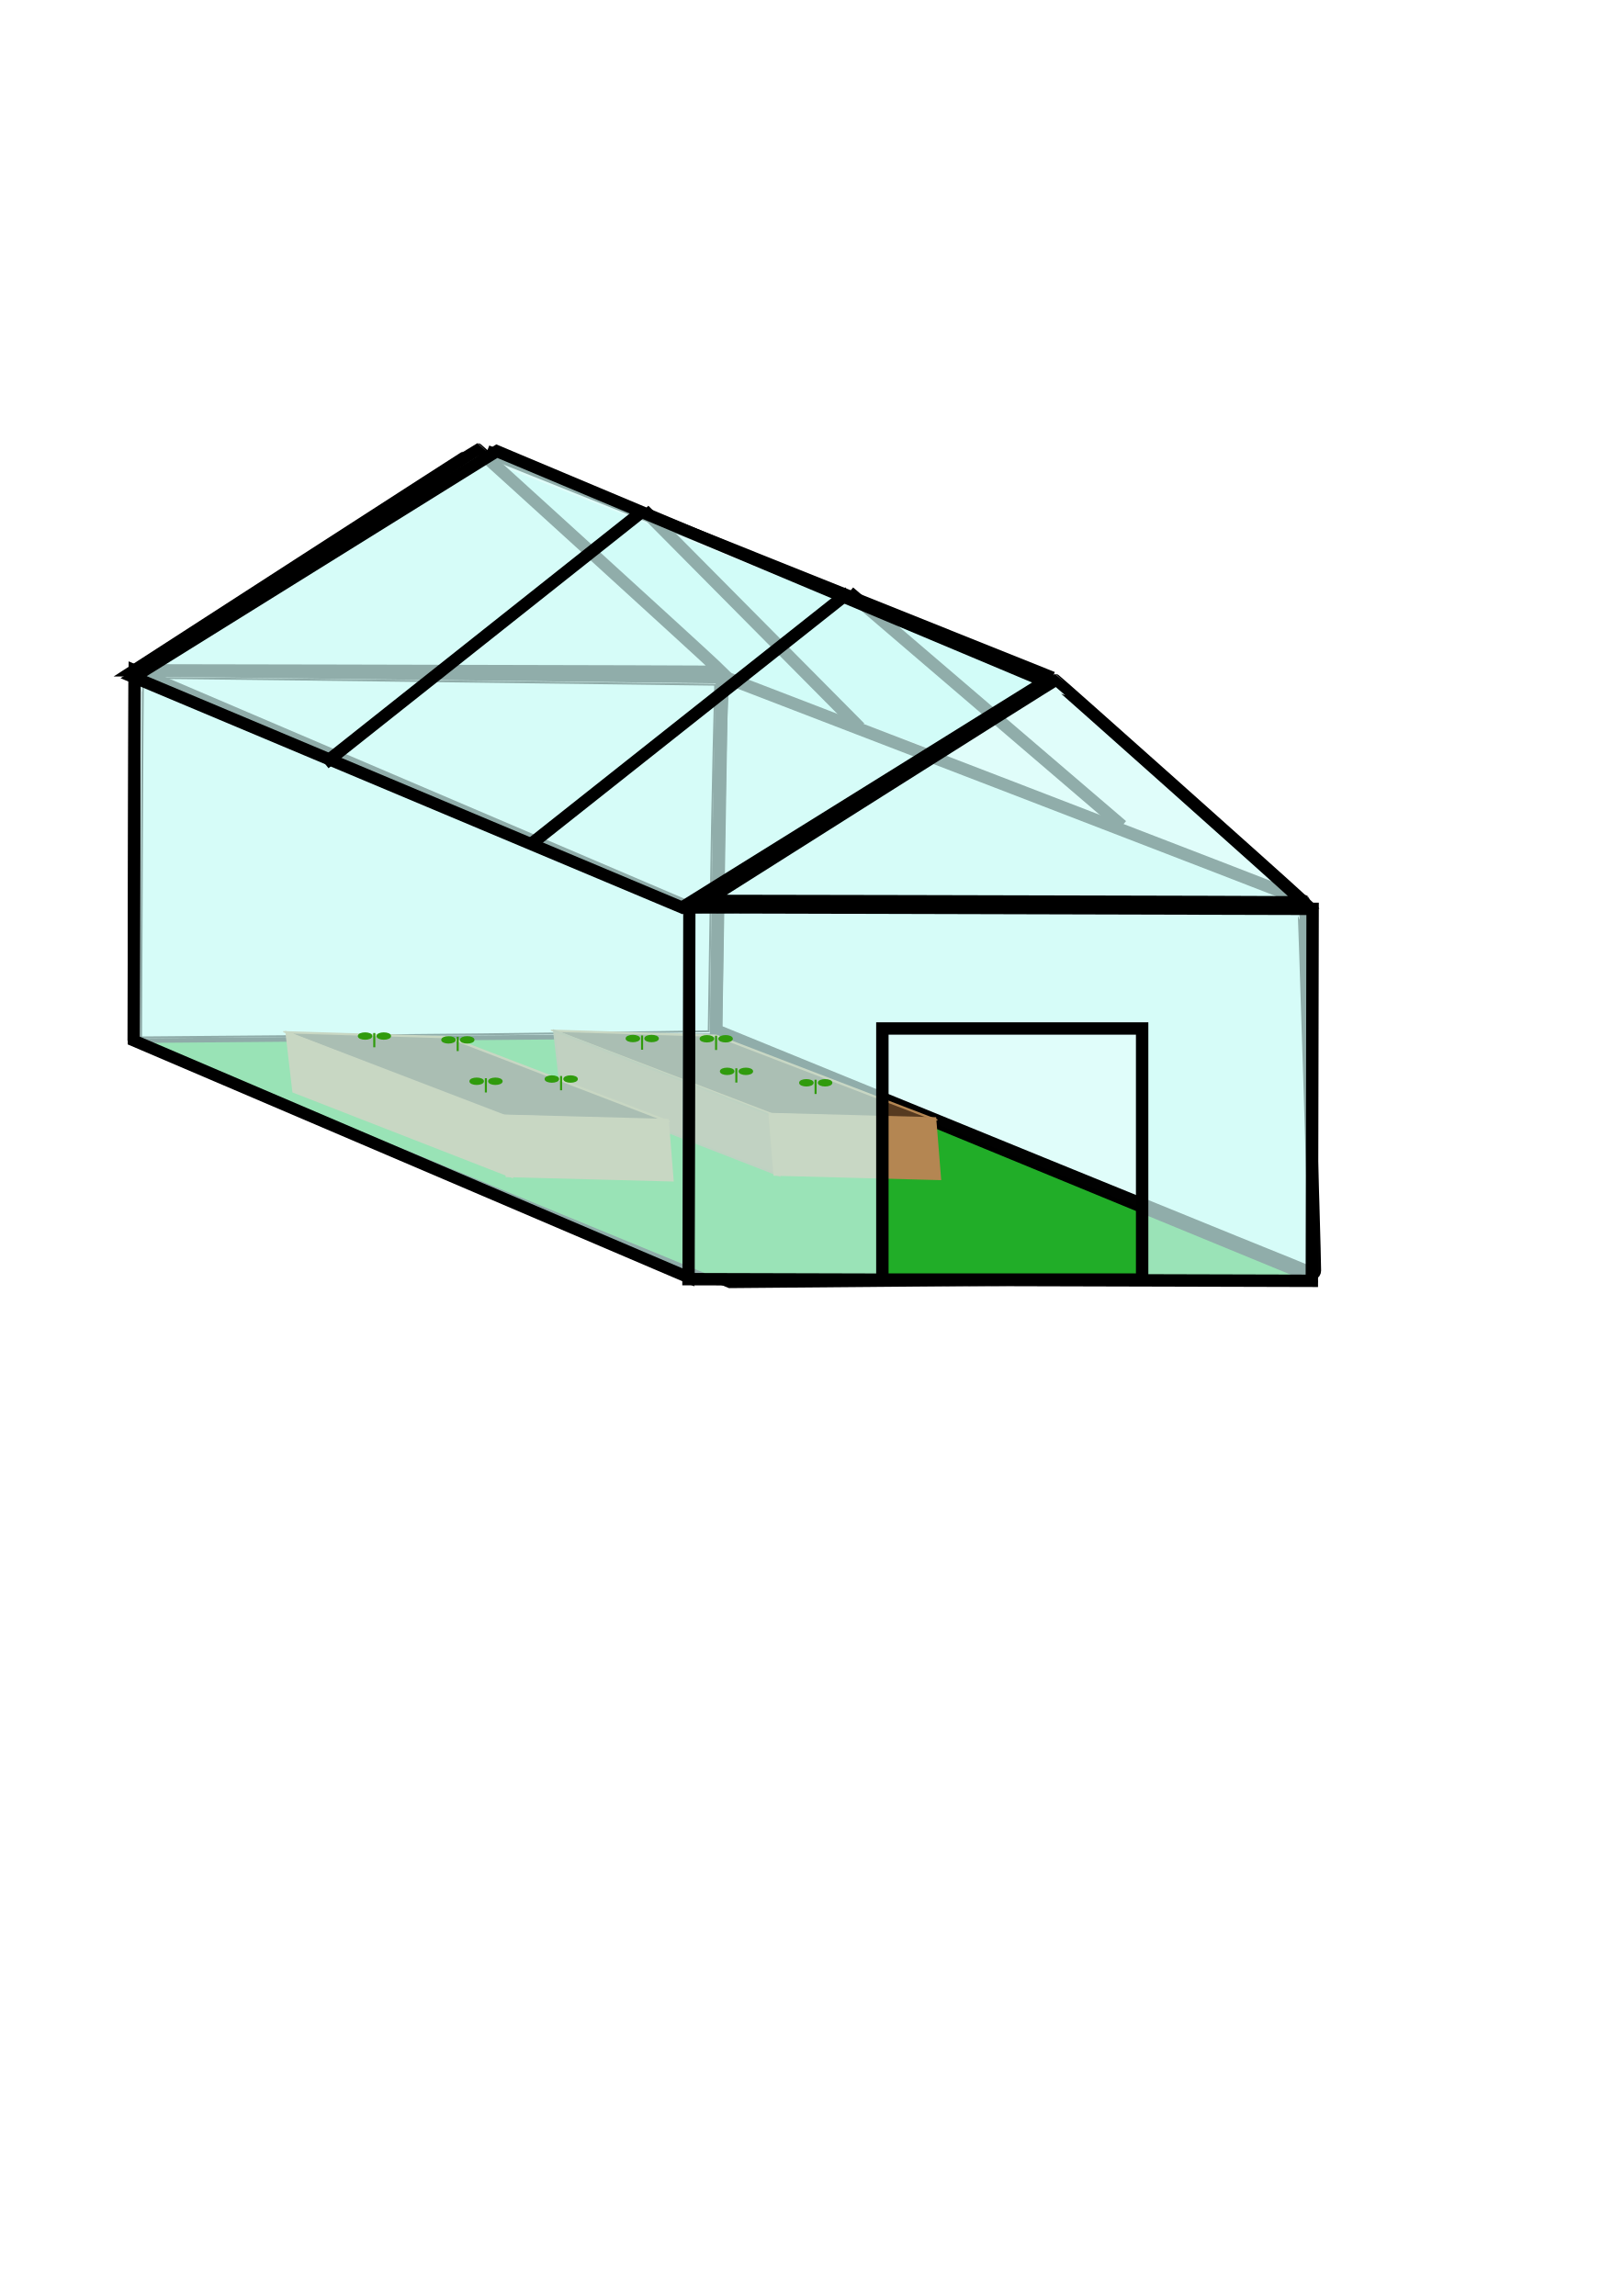
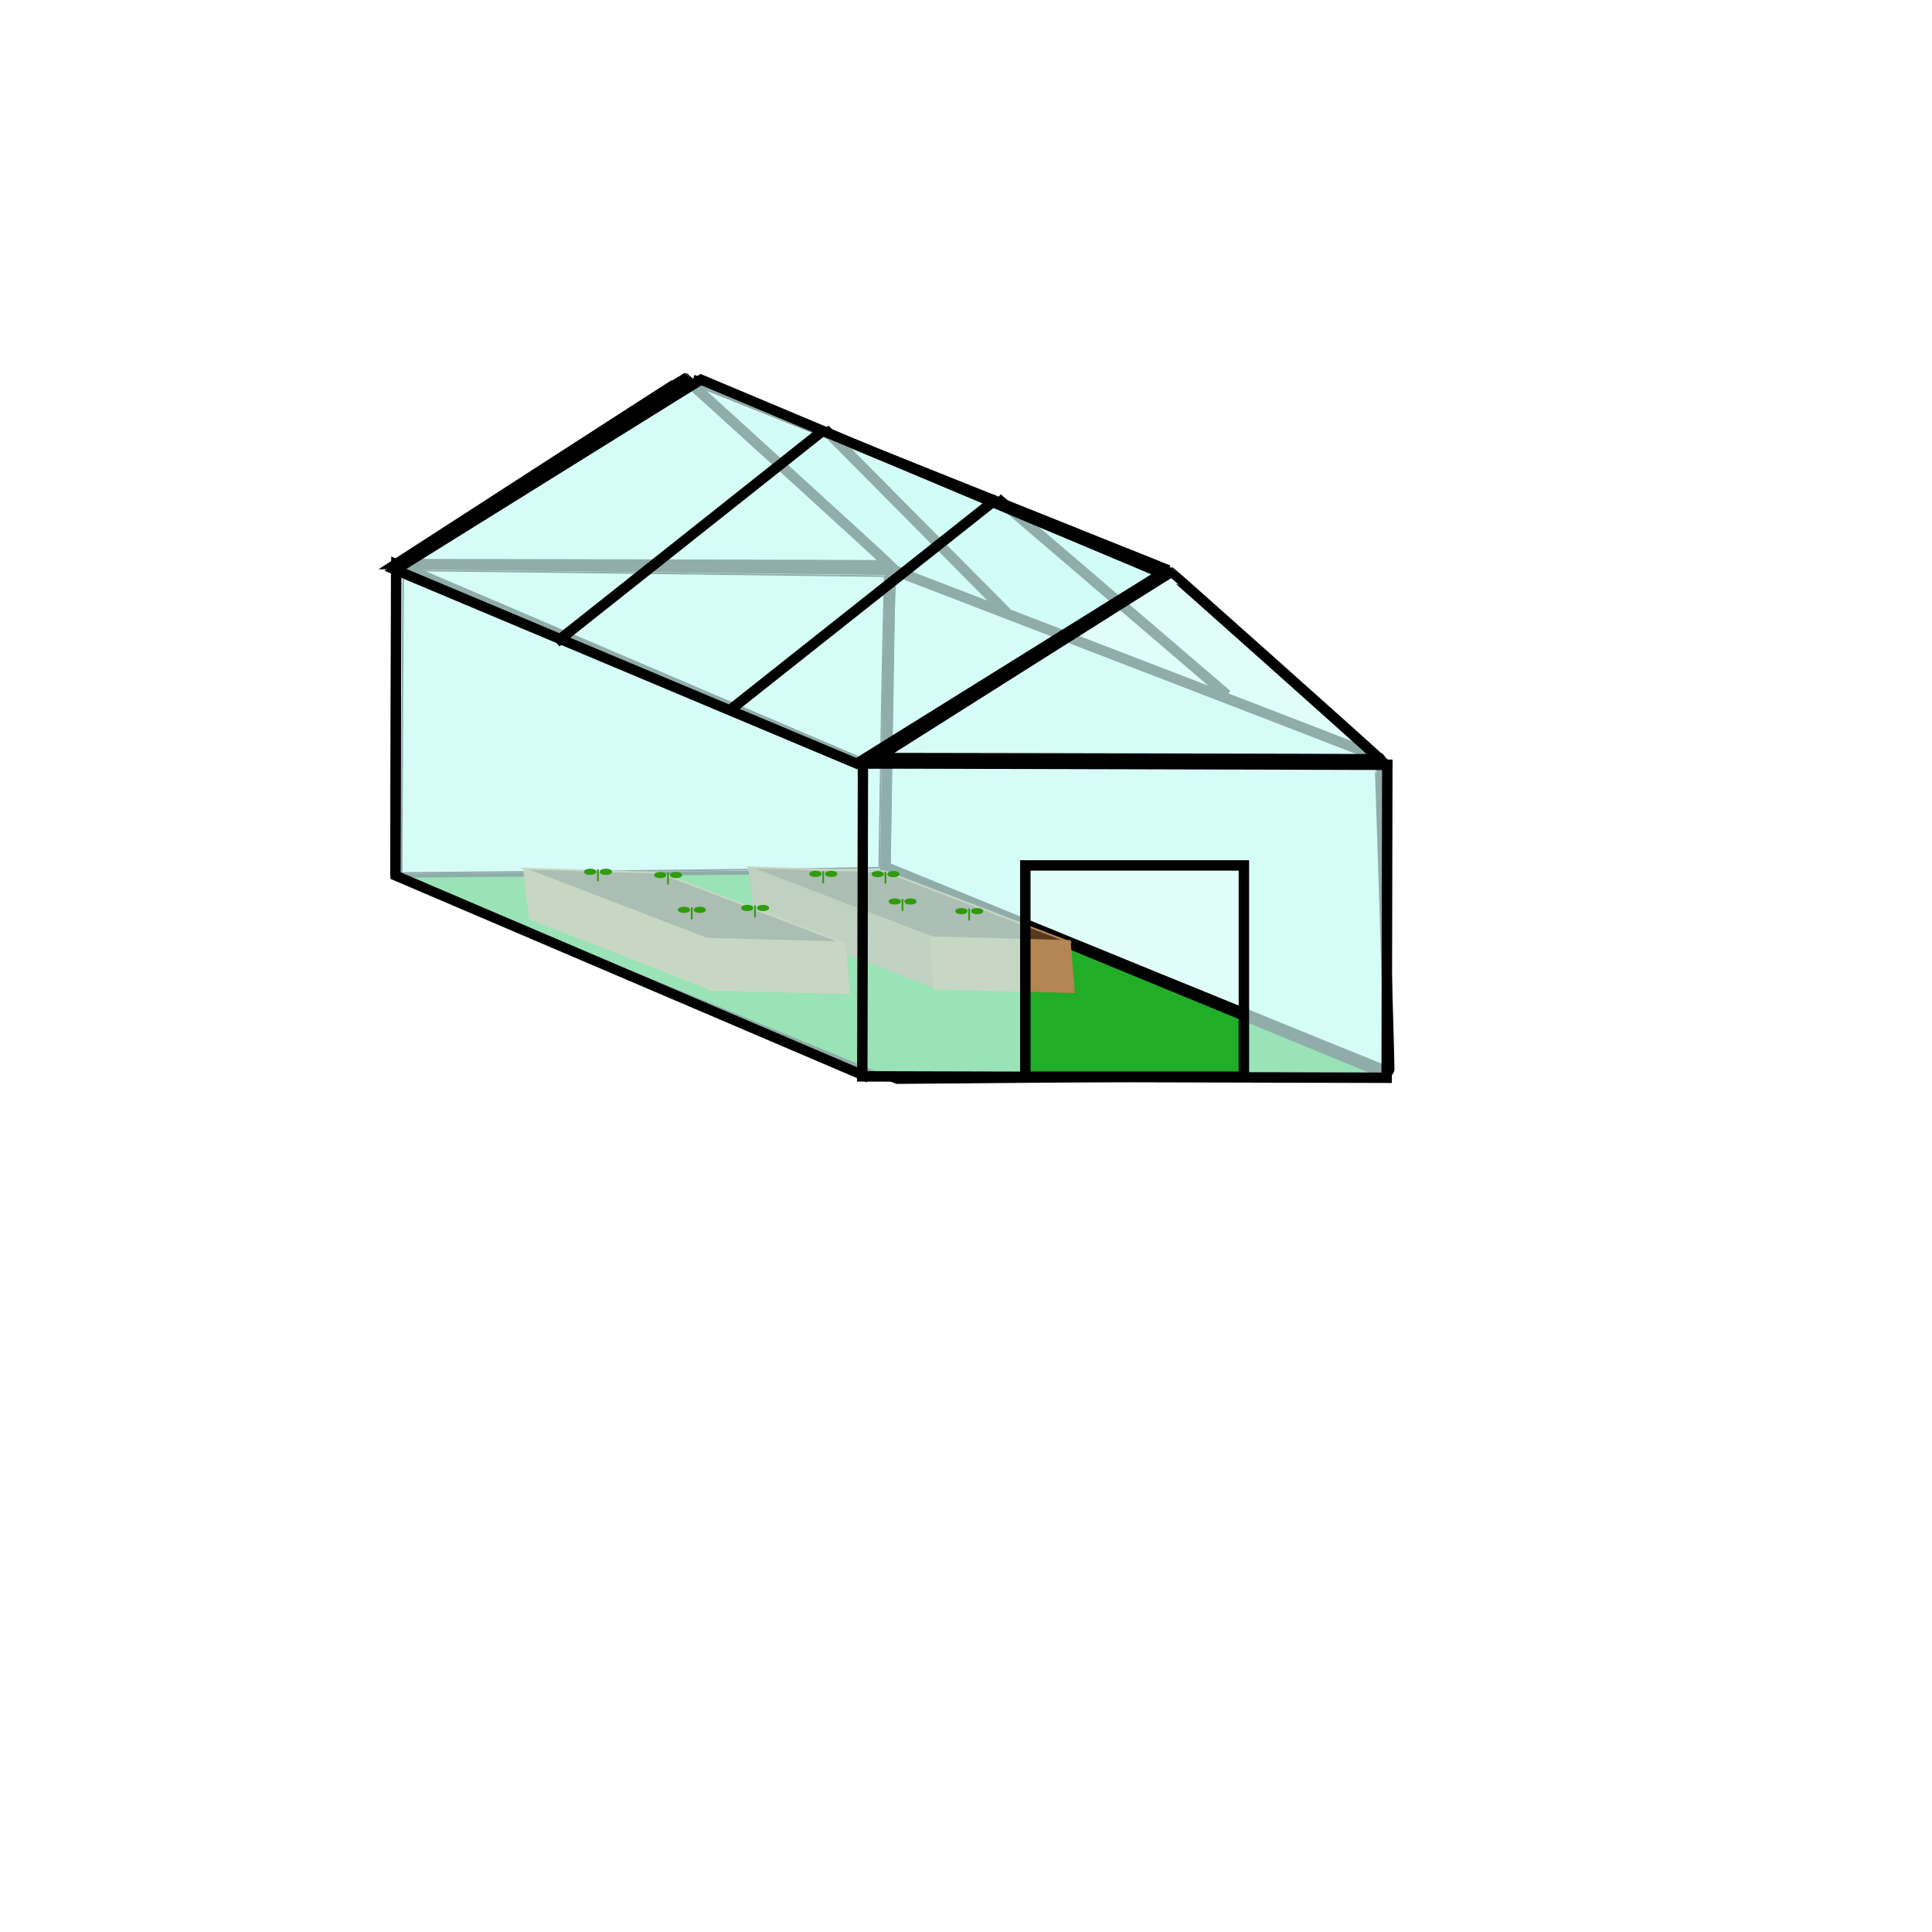
- <svg xmlns="http://www.w3.org/2000/svg" width="210mm" height="297mm" viewBox="0 0 210 297" version="1.1" id="svg23115">
+ <svg xmlns="http://www.w3.org/2000/svg" width="210mm" height="210mm" viewBox="0 0 210 297" version="1.1" id="svg23115">
  <defs id="defs23112" />
  <g id="layer1">
    <path style="opacity:0.995;fill:#d2fcfa;fill-opacity:1;stroke:#000000;stroke-width:0;stroke-miterlimit:4;stroke-dasharray:none;stroke-opacity:1" d="M 106.895,91.817 94.073,86.899 89.871,83.049 C 86.323,79.798 70.004,65.059 65.821,61.329 65.115,60.699 64.695,60.244 64.889,60.319 67.537,61.342 134.12,87.806 134.327,87.918 c 0.174,0.094 -0.475,0.606 -1.644,1.296 -1.062,0.627 -4.248,2.587 -7.079,4.356 -2.831,1.768 -5.314,3.204 -5.518,3.19 -0.204,-0.014 -6.14,-2.238 -13.193,-4.943 z" id="path40812" />
    <path style="opacity:0.995;fill:#d2fcf8;fill-opacity:0.68;stroke:#000000;stroke-width:1.6;stroke-miterlimit:4;stroke-dasharray:none;stroke-opacity:1" d="M 134.911,150.551 C 115.855,142.77 98.542,135.7 96.439,134.841 l -3.824,-1.562 0.251,-18.526 c 0.138,-10.189 0.345,-20.487 0.461,-22.883 l 0.21,-4.357 37.449,14.411 c 20.597,7.926 37.508,14.469 37.579,14.539 0.093,0.092 1.499,45.02 1.499,47.9 0,0.199 -0.114,0.356 -0.252,0.349 -0.139,-0.007 -15.844,-6.379 -34.9,-14.161 z" id="path35574" />
    <path style="opacity:0.995;fill:#d2fcf8;fill-opacity:0.68;stroke:#000000;stroke-width:0.93;stroke-miterlimit:4;stroke-dasharray:none;stroke-opacity:1" d="m 69.35,419.337 c 0.199,-48.32 0.477,-87.885 0.616,-87.924 0.347,-0.096 122.708,1.336 208.927,2.444 l 70.698,0.909 -0.778,31.572 c -0.428,17.365 -1.138,55.485 -1.578,84.712 l -0.8,53.139 -49.409,0.745 c -27.175,0.41 -89.601,1.085 -138.724,1.501 l -89.314,0.756 z" id="path36155" transform="scale(0.2645833)" />
    <path style="fill:none;stroke:#000000;stroke-width:1.6;stroke-linecap:butt;stroke-linejoin:miter;stroke-opacity:1;stroke-miterlimit:4;stroke-dasharray:none" d="m 93.372,87.608 -0.757,46.366 v 0" id="path29496" />
    <path style="fill:none;stroke:#000000;stroke-width:1.6;stroke-linecap:butt;stroke-linejoin:miter;stroke-opacity:1;stroke-miterlimit:4;stroke-dasharray:none" d="m 17.403,86.712 75.969,0.896 v 0" id="path29379" />
    <rect style="opacity:1;fill:#21ad28;fill-opacity:1;stroke:#000000;stroke-width:1.561;stroke-miterlimit:4;stroke-dasharray:none" id="rect28790" width="83.32" height="75.328" x="346.961" y="228.253" transform="matrix(0.9247691,0.3805288,-0.9999637,0.00852493,0,0)" />
    <g id="g36872" transform="translate(-155.7439,-41.26486)">
      <rect style="fill:#563a20;fill-opacity:1;stroke:#b48652;stroke-width:0.878;stroke-miterlimit:4;stroke-dasharray:none;stroke-opacity:1" id="rect36354" width="30.208" height="20.96" x="508.725" y="226.746" transform="matrix(0.9337064,0.3580396,-0.9995363,-0.03044925,0,0)" />
      <rect style="fill:#9d764b;fill-opacity:1;stroke:#92764b;stroke-width:0.309;stroke-miterlimit:4;stroke-dasharray:none;stroke-opacity:1" id="rect36356" width="30.3" height="7.744" x="232.765" y="90.654" transform="matrix(0.9316723,0.3632999,0.1163564,0.9932075,0,0)" />
      <rect style="fill:#b48652;fill-opacity:1;stroke:#b48652;stroke-width:0.559;stroke-miterlimit:4;stroke-dasharray:none;stroke-opacity:1" id="rect36358" width="21.144" height="7.607" x="241.109" y="179.742" transform="matrix(0.9996548,0.02627342,0.08011944,0.9967853,0,0)" ry="0" />
    </g>
    <g id="g31734" transform="matrix(0.6746374,0.01705172,0.02138667,0.5901155,-44.12308,114.4117)">
      <rect style="fill:#563a20;fill-opacity:1;stroke:#b48652;stroke-width:1.3;stroke-miterlimit:4;stroke-dasharray:none;stroke-opacity:1" id="rect31728" width="44.681" height="31.048" x="74.708" y="-81.466" transform="matrix(0.9235379,0.3835072,-0.9999824,-0.00593751,0,0)" />
      <rect style="fill:#b48652;fill-opacity:1;stroke:#b48652;stroke-width:0.487;stroke-miterlimit:4;stroke-dasharray:none;stroke-opacity:1" id="rect31730" width="44.831" height="13.041" x="131.362" y="-22.269" transform="matrix(0.9210337,0.3894829,0.07080575,0.9974901,0,0)" />
      <rect style="fill:#b48652;fill-opacity:1;stroke:#b48652;stroke-width:0.884;stroke-miterlimit:4;stroke-dasharray:none;stroke-opacity:1" id="rect31732" width="31.329" height="12.845" x="158.613" y="46.086" transform="matrix(0.9999993,0.00115245,0.03865638,0.9992526,0,0)" ry="0" />
    </g>
    <path id="rect26228" style="fill:#d2fcf8;fill-opacity:0.685;stroke:#000000;stroke-width:1.604;stroke-miterlimit:4;stroke-dasharray:none" d="m 89.147,117.351 -0.1,48.114 80.619,0.215 0.1,-48.114 z m 24.974,15.69 h 33.596 v 32.482 h -33.596 z" />
    <path style="fill:#d2fcf8;fill-opacity:0.685;stroke:#000000;stroke-width:1.6;stroke-miterlimit:4;stroke-dasharray:none" d="m 43.553,86.76 -26.15,-0.048 22.124,-14.292 c 12.168,-7.86 22.165,-14.292 22.214,-14.292 0.096,0 29.274,26.578 30.696,27.96 l 0.833,0.81 -11.784,-0.046 c -6.481,-0.025 -23.551,-0.067 -37.934,-0.093 z" id="path26770" />
    <rect style="fill:#d2fcf8;fill-opacity:0.68;stroke:#000000;stroke-width:1.67;stroke-miterlimit:4;stroke-dasharray:none" id="rect23198" width="78.013" height="47.883" x="19.127" y="79.2" transform="matrix(0.919645,0.3927506,-0.00236522,0.9999972,0,0)" />
    <path style="fill:none;stroke:#000000;stroke-width:1.6;stroke-linecap:butt;stroke-linejoin:miter;stroke-opacity:1;stroke-miterlimit:4;stroke-dasharray:none" d="M 17.403,86.712 17.29,134.617" id="path36036" />
    <path style="fill:none;stroke:#000000;stroke-width:1.6;stroke-linecap:butt;stroke-linejoin:miter;stroke-opacity:1;stroke-miterlimit:4;stroke-dasharray:none" d="m 89.147,117.351 79.506,-0.61" id="path40617" />
    <path style="fill:none;stroke:#000000;stroke-width:1.6;stroke-linecap:butt;stroke-linejoin:miter;stroke-opacity:1;stroke-miterlimit:4;stroke-dasharray:none" d="m 109.82,76.597 35.299,30.224" id="path40968" />
    <path style="fill:#d2fcf8;fill-opacity:0.685;stroke:#000000;stroke-width:1.615;stroke-miterlimit:4;stroke-dasharray:none" d="m 117.894,116.589 -26.684,-0.048 22.576,-14.278 c 12.417,-7.853 22.617,-14.278 22.668,-14.278 0.098,0 29.872,26.553 31.323,27.934 l 0.85,0.809 -12.025,-0.046 c -6.613,-0.025 -24.032,-0.067 -38.708,-0.093 z" id="path40699" />
    <path style="fill:none;stroke:#000000;stroke-width:1.6;stroke-linecap:butt;stroke-linejoin:miter;stroke-opacity:1;stroke-miterlimit:4;stroke-dasharray:none" d="M 62.985,58.371 136.122,87.672" id="path40734" />
    <path style="fill:none;stroke:#000000;stroke-width:1.6;stroke-linecap:butt;stroke-linejoin:miter;stroke-opacity:1;stroke-miterlimit:4;stroke-dasharray:none" d="M 83.288,65.984 111.205,94.132" id="path40970" />
    <rect style="fill:#d2fcf8;fill-opacity:0.685;stroke:#000000;stroke-width:1.915;stroke-miterlimit:4;stroke-dasharray:none" id="rect26332" width="55.331" height="76.921" x="35.443" y="-179.258" transform="matrix(-0.849026,0.528351,-0.9219585,-0.3872886,0,0)" />
    <path style="fill:none;stroke:#000000;stroke-width:1.6;stroke-linecap:butt;stroke-linejoin:miter;stroke-opacity:1;stroke-miterlimit:4;stroke-dasharray:none" d="M 41.99,98.746 83.288,65.984" id="path40964" />
    <path style="fill:none;stroke:#000000;stroke-width:1.6;stroke-linecap:butt;stroke-linejoin:miter;stroke-opacity:1;stroke-miterlimit:4;stroke-dasharray:none" d="M 68.753,109.128 109.82,76.597" id="path40966" />
    <path id="path41085" style="fill:#309b0d;fill-opacity:1;stroke:#309b0d;stroke-width:0.265px;stroke-linecap:butt;stroke-linejoin:miter;stroke-opacity:1" d="m 48.408,133.623 v 1.845 z m -1.19,0.051 a 0.81,0.344 0 0 0 -0.81,0.344 0.81,0.344 0 0 0 0.81,0.345 0.81,0.344 0 0 0 0.81,-0.345 0.81,0.344 0 0 0 -0.81,-0.344 z m 2.42,0 a 0.81,0.344 0 0 0 -0.81,0.344 0.81,0.344 0 0 0 0.81,0.345 0.81,0.344 0 0 0 0.81,-0.345 0.81,0.344 0 0 0 -0.81,-0.344 z" />
    <path id="path41944" style="fill:#309b0d;fill-opacity:1;stroke:#309b0d;stroke-width:0.265px;stroke-linecap:butt;stroke-linejoin:miter;stroke-opacity:1" d="m 59.196,134.119 v 1.845 z m -1.19,0.051 a 0.81,0.344 0 0 0 -0.81,0.344 0.81,0.344 0 0 0 0.81,0.345 0.81,0.344 0 0 0 0.81,-0.345 0.81,0.344 0 0 0 -0.81,-0.344 z m 2.42,0 a 0.81,0.344 0 0 0 -0.81,0.344 0.81,0.344 0 0 0 0.81,0.345 0.81,0.344 0 0 0 0.81,-0.345 0.81,0.344 0 0 0 -0.81,-0.344 z" />
    <path id="path41946" style="fill:#309b0d;fill-opacity:1;stroke:#309b0d;stroke-width:0.265px;stroke-linecap:butt;stroke-linejoin:miter;stroke-opacity:1" d="m 62.84,139.472 v 1.845 z m -1.19,0.051 a 0.81,0.344 0 0 0 -0.81,0.344 0.81,0.344 0 0 0 0.81,0.345 0.81,0.344 0 0 0 0.81,-0.345 0.81,0.344 0 0 0 -0.81,-0.344 z m 2.42,0 a 0.81,0.344 0 0 0 -0.81,0.344 0.81,0.344 0 0 0 0.81,0.345 0.81,0.344 0 0 0 0.81,-0.345 0.81,0.344 0 0 0 -0.81,-0.344 z" />
    <path id="path41948" style="fill:#309b0d;fill-opacity:1;stroke:#309b0d;stroke-width:0.265px;stroke-linecap:butt;stroke-linejoin:miter;stroke-opacity:1" d="m 72.566,139.183 v 1.845 z m -1.19,0.051 a 0.81,0.344 0 0 0 -0.81,0.344 0.81,0.344 0 0 0 0.81,0.345 0.81,0.344 0 0 0 0.81,-0.345 0.81,0.344 0 0 0 -0.81,-0.344 z m 2.42,0 a 0.81,0.344 0 0 0 -0.81,0.344 0.81,0.344 0 0 0 0.81,0.345 0.81,0.344 0 0 0 0.81,-0.345 0.81,0.344 0 0 0 -0.81,-0.344 z" />
    <path id="path41950" style="fill:#309b0d;fill-opacity:1;stroke:#309b0d;stroke-width:0.265px;stroke-linecap:butt;stroke-linejoin:miter;stroke-opacity:1" d="m 83.043,133.944 v 1.845 z m -1.19,0.051 a 0.81,0.344 0 0 0 -0.81,0.344 0.81,0.344 0 0 0 0.81,0.345 0.81,0.344 0 0 0 0.81,-0.345 0.81,0.344 0 0 0 -0.81,-0.344 z m 2.42,0 a 0.81,0.344 0 0 0 -0.81,0.344 0.81,0.344 0 0 0 0.81,0.345 0.81,0.344 0 0 0 0.81,-0.345 0.81,0.344 0 0 0 -0.81,-0.344 z" />
    <path id="path41952" style="fill:#309b0d;fill-opacity:1;stroke:#309b0d;stroke-width:0.265px;stroke-linecap:butt;stroke-linejoin:miter;stroke-opacity:1" d="m 92.614,133.974 v 1.845 z m -1.19,0.051 a 0.81,0.344 0 0 0 -0.81,0.344 0.81,0.344 0 0 0 0.81,0.345 0.81,0.344 0 0 0 0.81,-0.345 0.81,0.344 0 0 0 -0.81,-0.344 z m 2.42,0 a 0.81,0.344 0 0 0 -0.81,0.344 0.81,0.344 0 0 0 0.81,0.345 0.81,0.344 0 0 0 0.81,-0.345 0.81,0.344 0 0 0 -0.81,-0.344 z" />
    <path id="path41954" style="fill:#309b0d;fill-opacity:1;stroke:#309b0d;stroke-width:0.265px;stroke-linecap:butt;stroke-linejoin:miter;stroke-opacity:1" d="m 95.234,138.188 v 1.845 z m -1.19,0.051 a 0.81,0.344 0 0 0 -0.81,0.344 0.81,0.344 0 0 0 0.81,0.345 0.81,0.344 0 0 0 0.81,-0.345 0.81,0.344 0 0 0 -0.81,-0.344 z m 2.42,0 a 0.81,0.344 0 0 0 -0.81,0.344 0.81,0.344 0 0 0 0.81,0.345 0.81,0.344 0 0 0 0.81,-0.345 0.81,0.344 0 0 0 -0.81,-0.344 z" />
    <path id="path41956" style="fill:#309b0d;fill-opacity:1;stroke:#309b0d;stroke-width:0.265px;stroke-linecap:butt;stroke-linejoin:miter;stroke-opacity:1" d="m 105.483,139.669 v 1.845 z m -1.19,0.051 a 0.81,0.344 0 0 0 -0.81,0.344 0.81,0.344 0 0 0 0.81,0.345 0.81,0.344 0 0 0 0.81,-0.345 0.81,0.344 0 0 0 -0.81,-0.344 z m 2.42,0 a 0.81,0.344 0 0 0 -0.81,0.344 0.81,0.344 0 0 0 0.81,0.345 0.81,0.344 0 0 0 0.81,-0.345 0.81,0.344 0 0 0 -0.81,-0.344 z" />
  </g>
</svg>
